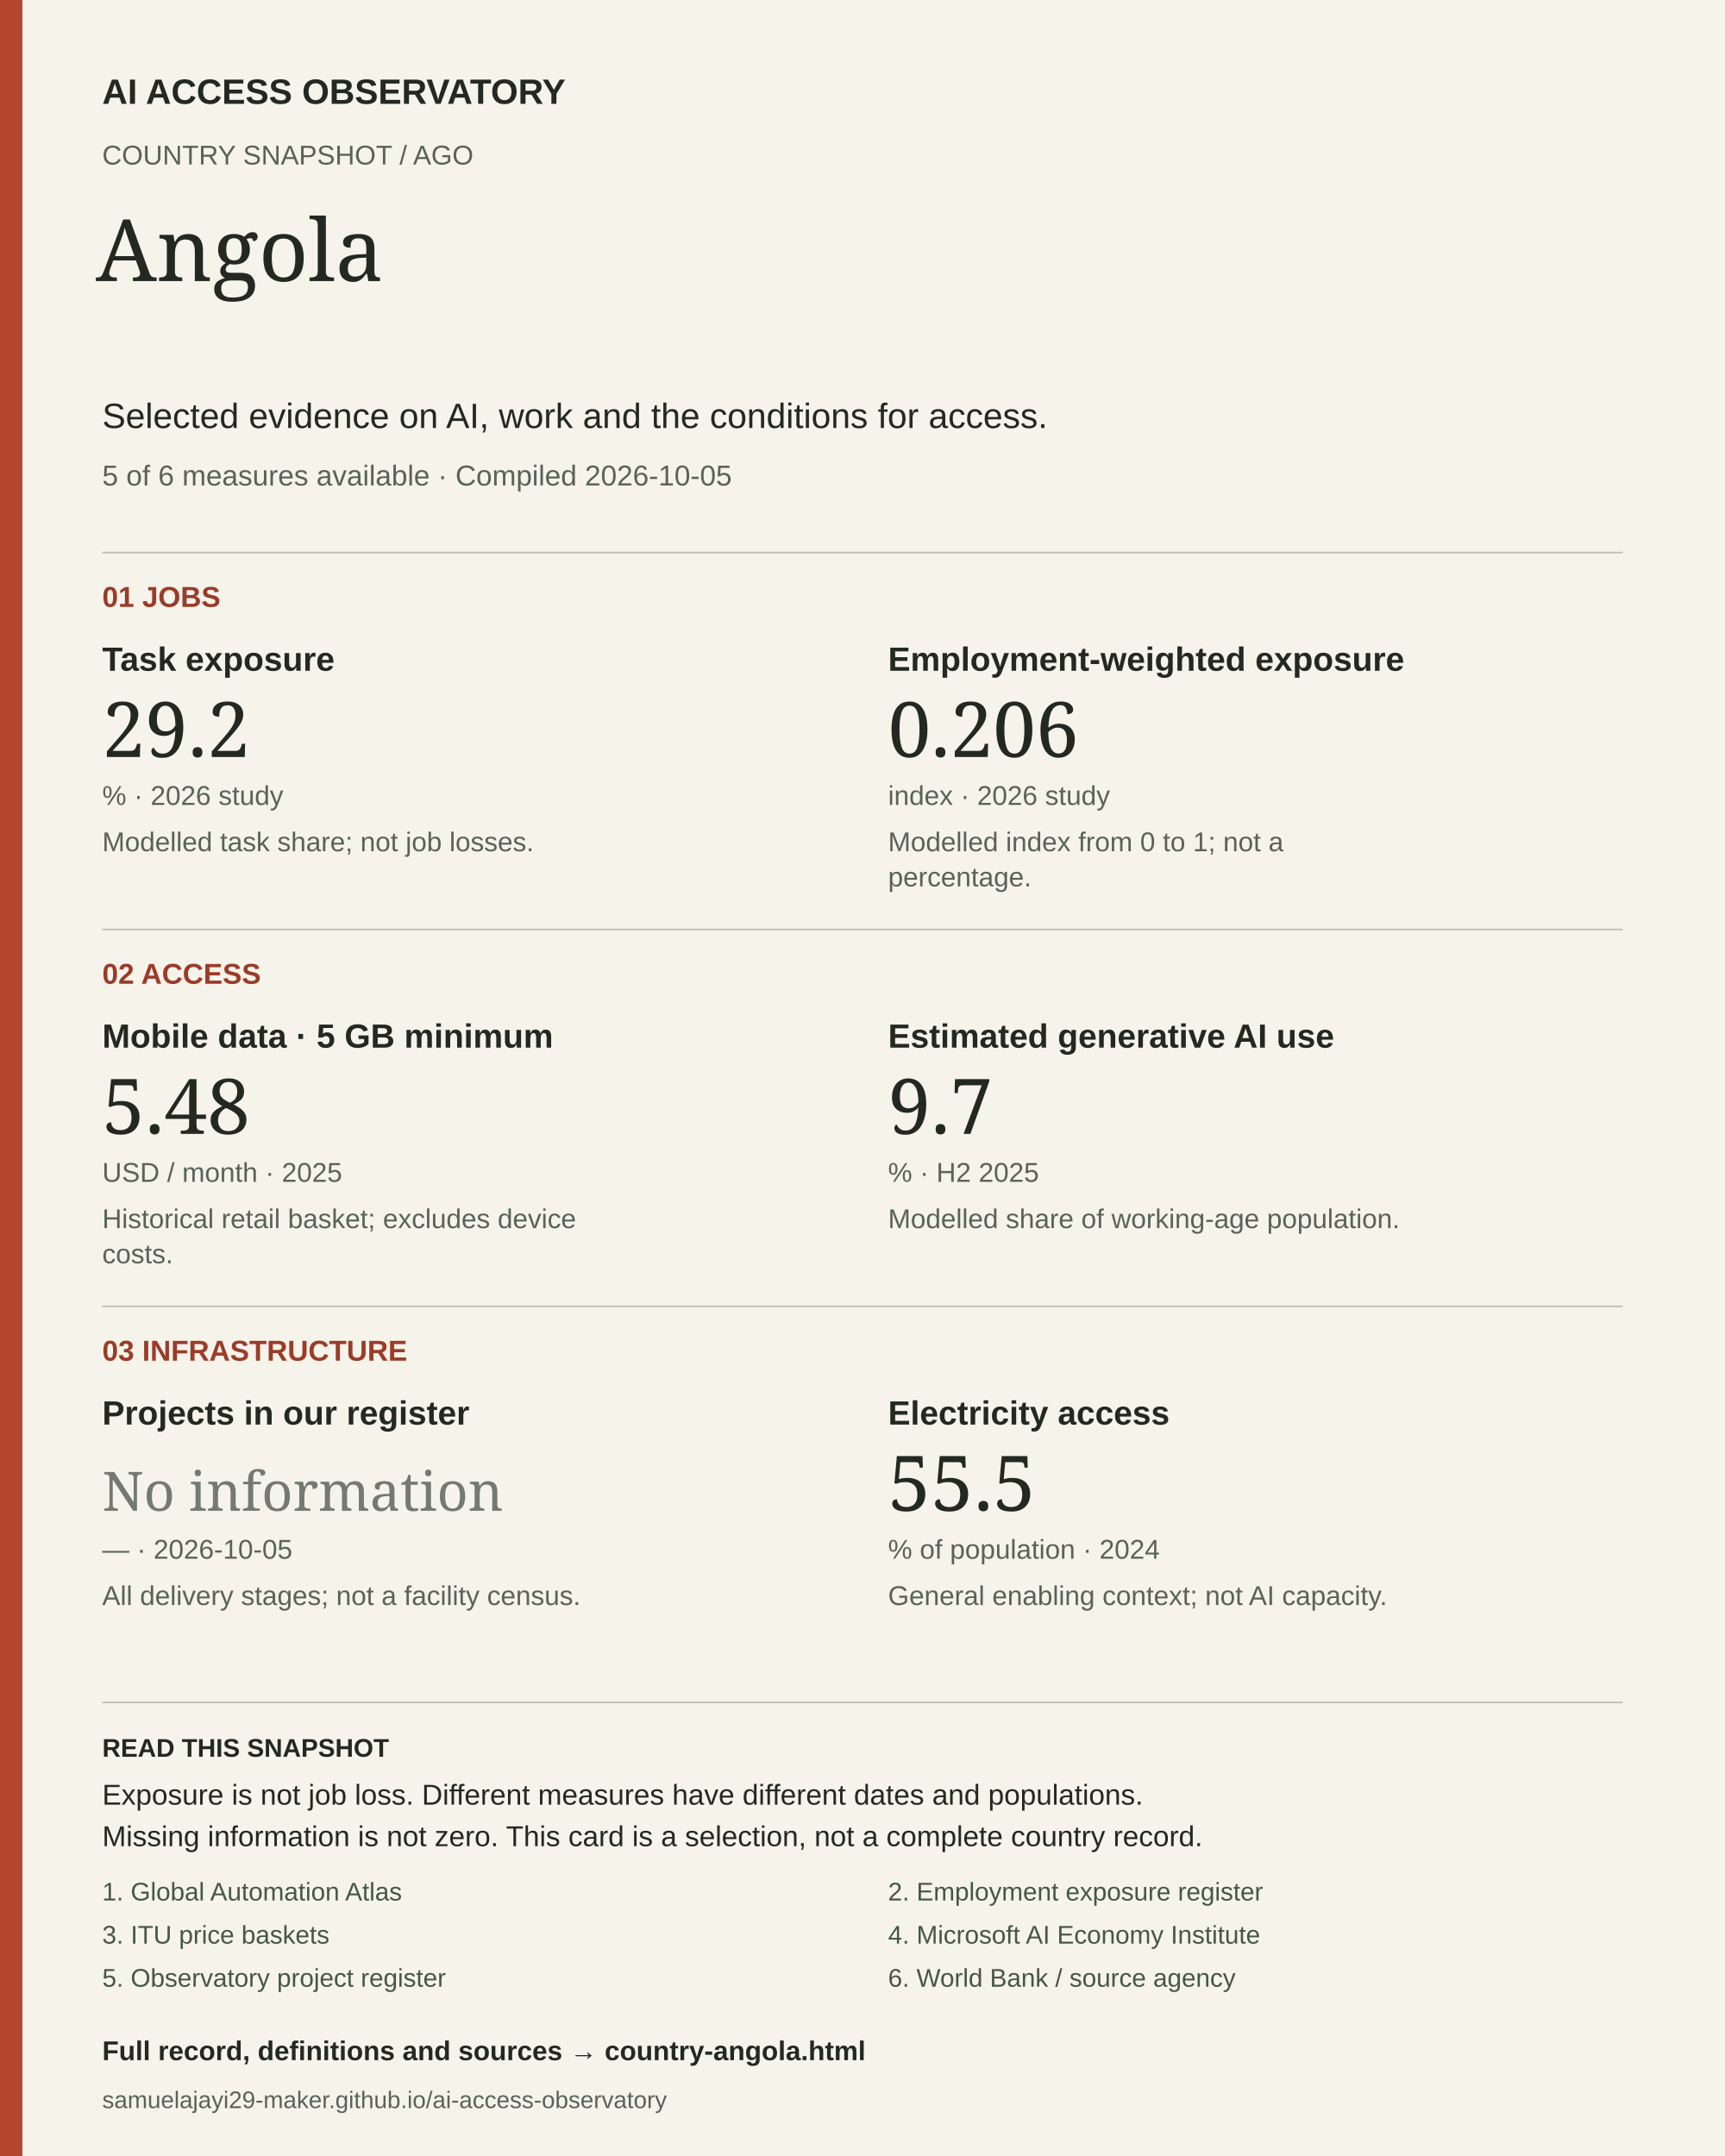
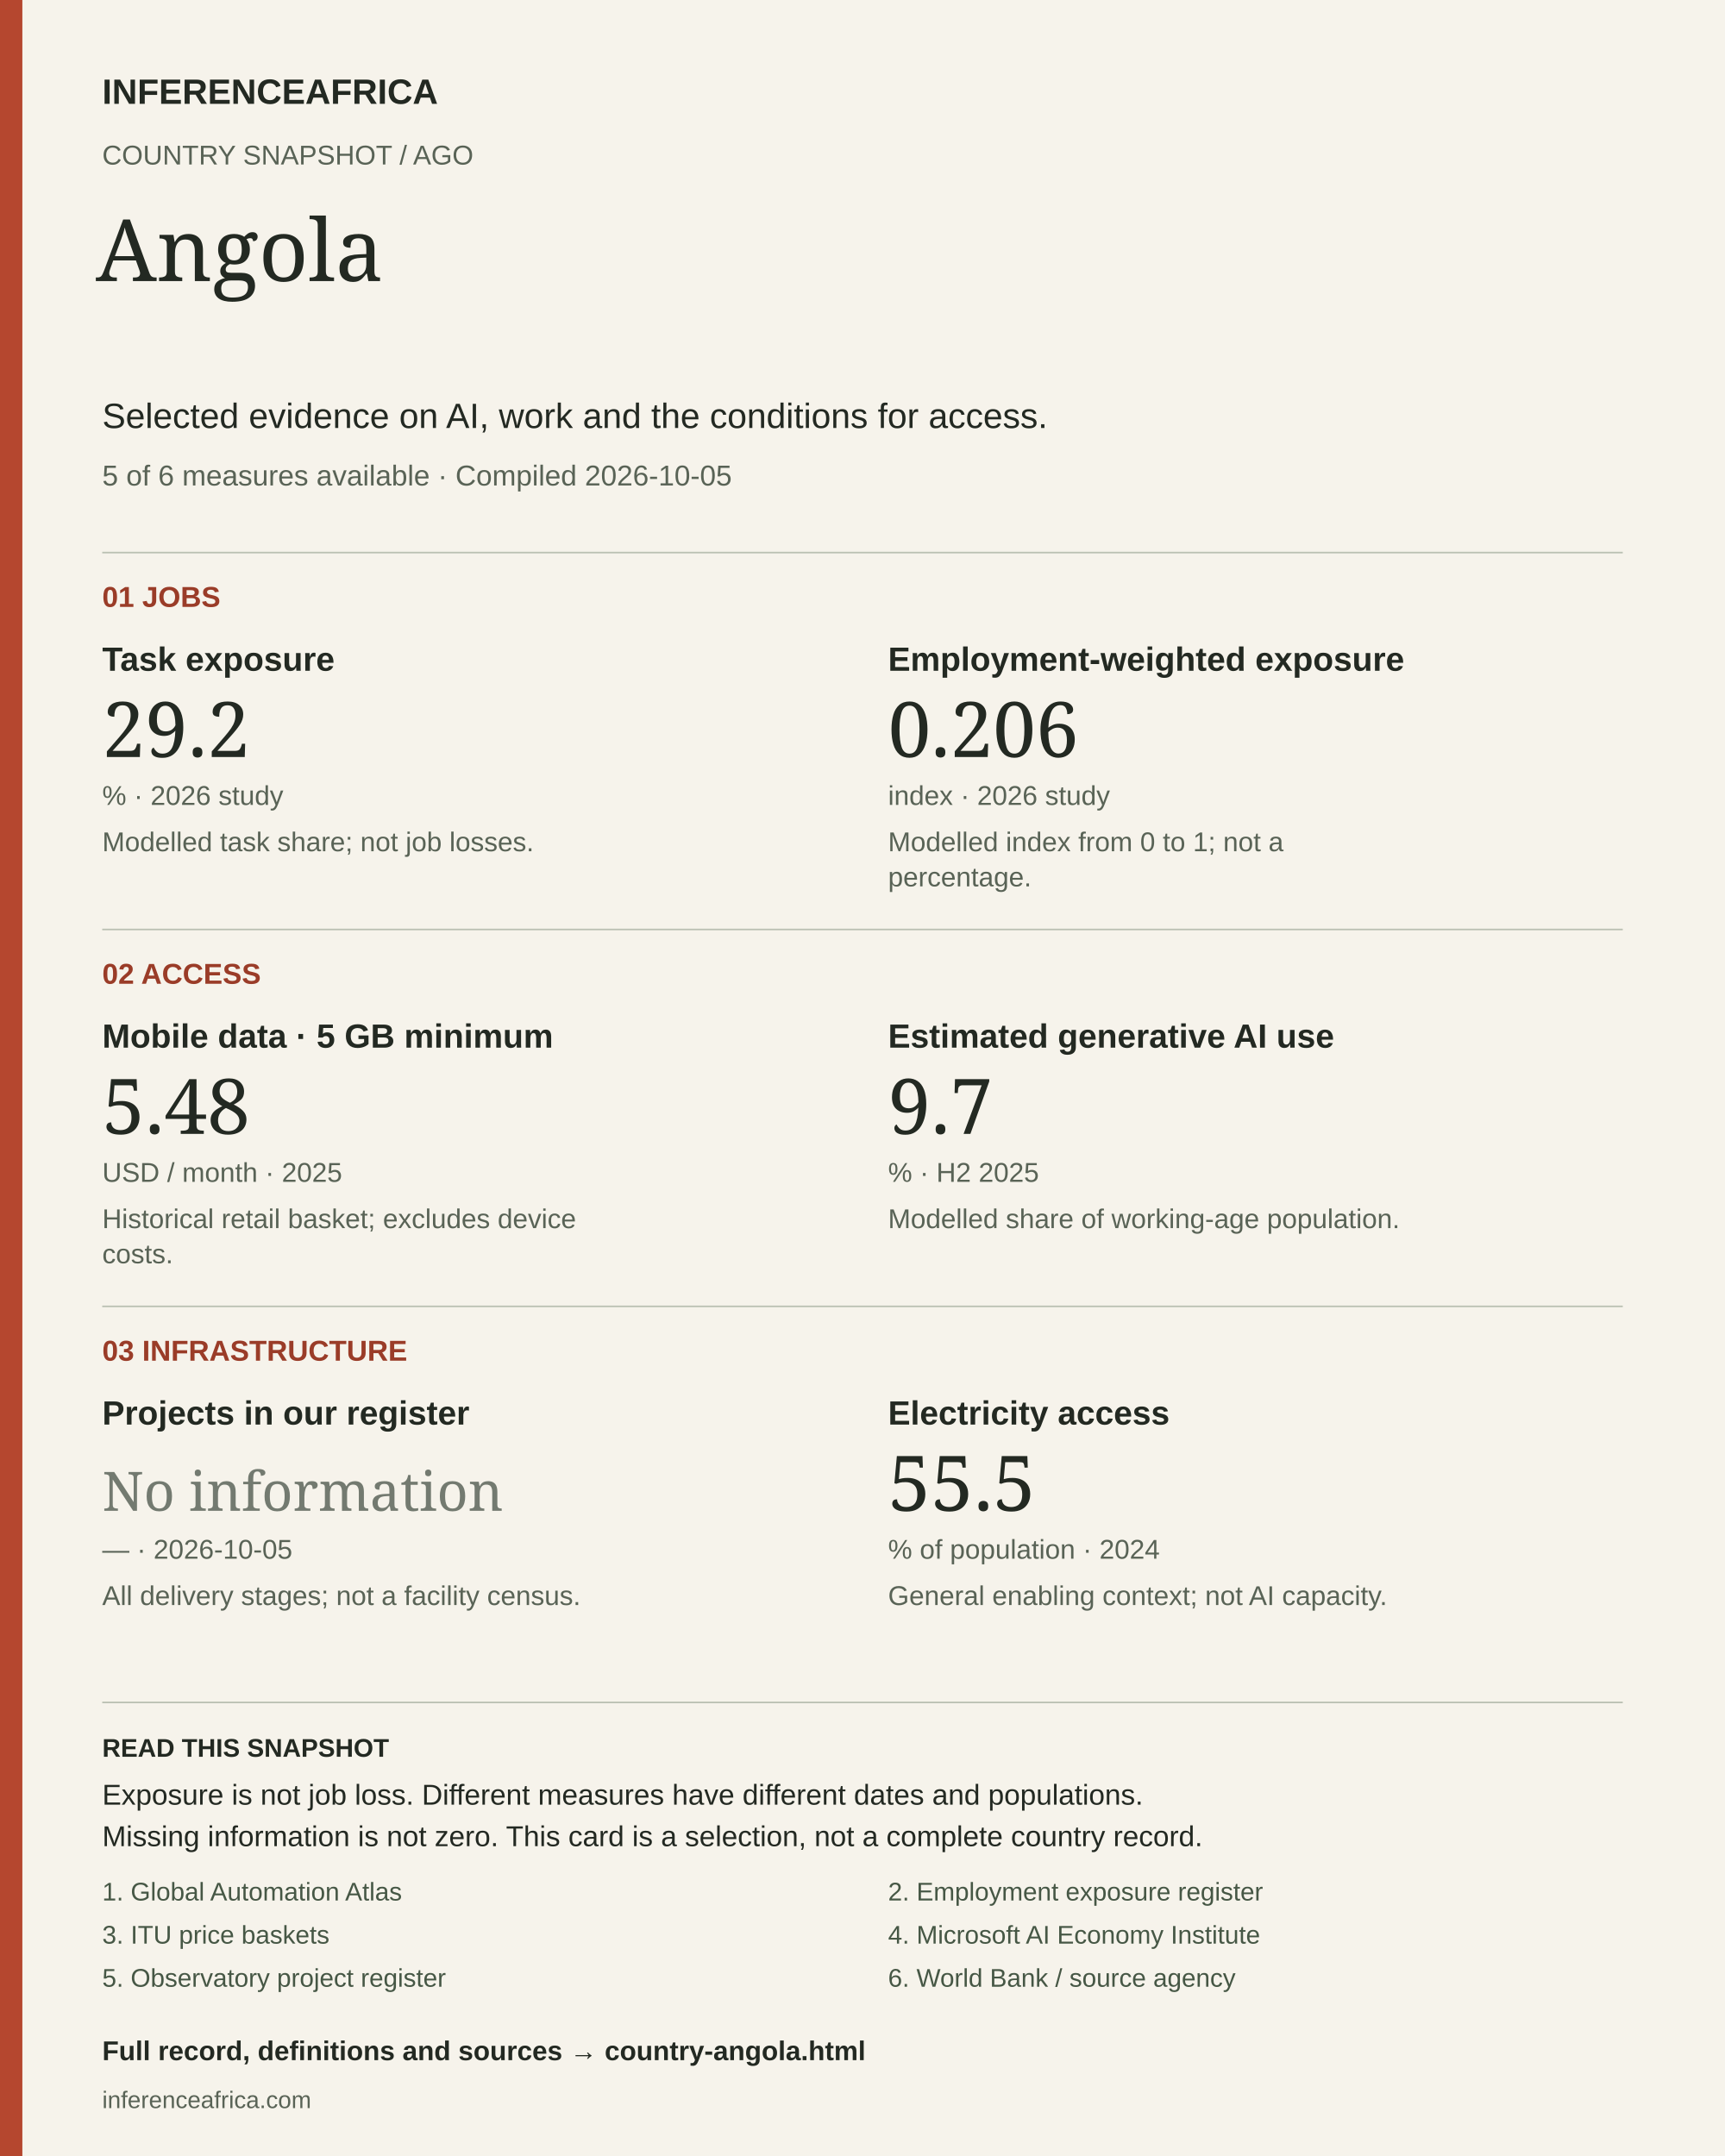
<svg xmlns="http://www.w3.org/2000/svg" width="1080" height="1350" viewBox="0 0 1080 1350" role="img" aria-labelledby="title desc">
  <rect width="1080" height="1350" fill="#f6f3eb" />
  <rect width="14" height="1350" fill="#b5472f" />
-   <text x="64" y="65" font-size="22" fill="#232922" font-weight="700" font-family="Arial, sans-serif">AI ACCESS OBSERVATORY</text>
+   <text x="64" y="65" font-size="22" fill="#232922" font-weight="700" font-family="Arial, sans-serif">INFERENCEAFRICA</text>
  <text x="64" y="103" font-size="17" fill="#596356" font-weight="400" font-family="Arial, sans-serif">COUNTRY SNAPSHOT  /  AGO</text>
  <text x="60" y="176" font-size="54" fill="#232922" font-weight="400" font-family="Georgia, serif">Angola</text>
  <text x="64" y="268" font-size="22" fill="#232922" font-weight="400" font-family="Arial, sans-serif">Selected evidence on AI, work and the conditions for access.</text>
  <text x="64" y="304" font-size="18" fill="#596356" font-weight="400" font-family="Arial, sans-serif">5 of 6 measures available  ·  Compiled 2026-10-05</text>
  <line x1="64" y1="346" x2="1016" y2="346" stroke="#bbc1b3" />
  <text x="64" y="380" font-size="18" fill="#9a3c28" font-weight="700" font-family="Arial, sans-serif">01  JOBS</text>
  <text x="64" y="420" font-size="21" fill="#232922" font-weight="700" font-family="Arial, sans-serif">Task exposure</text>
  <text x="64" y="474" font-size="48" fill="#232922" font-weight="400" font-family="Georgia, serif">29.2</text>
  <text x="64" y="504" font-size="17" fill="#596356" font-weight="400" font-family="Arial, sans-serif">%  ·  2026 study</text>
  <text x="64" y="533" font-size="17" fill="#596356" font-weight="400" font-family="Arial, sans-serif">Modelled task share; not job losses.</text>
  <text x="556" y="420" font-size="21" fill="#232922" font-weight="700" font-family="Arial, sans-serif">Employment-weighted exposure</text>
  <text x="556" y="474" font-size="48" fill="#232922" font-weight="400" font-family="Georgia, serif">0.206</text>
  <text x="556" y="504" font-size="17" fill="#596356" font-weight="400" font-family="Arial, sans-serif">index  ·  2026 study</text>
  <text x="556" y="533" font-size="17" fill="#596356" font-weight="400" font-family="Arial, sans-serif">Modelled index from 0 to 1; not a</text>
  <text x="556" y="555" font-size="17" fill="#596356" font-weight="400" font-family="Arial, sans-serif">percentage.</text>
  <line x1="64" y1="582" x2="1016" y2="582" stroke="#bbc1b3" />
  <text x="64" y="616" font-size="18" fill="#9a3c28" font-weight="700" font-family="Arial, sans-serif">02  ACCESS</text>
  <text x="64" y="656" font-size="21" fill="#232922" font-weight="700" font-family="Arial, sans-serif">Mobile data · 5 GB minimum</text>
  <text x="64" y="710" font-size="48" fill="#232922" font-weight="400" font-family="Georgia, serif">5.48</text>
  <text x="64" y="740" font-size="17" fill="#596356" font-weight="400" font-family="Arial, sans-serif">USD / month  ·  2025</text>
  <text x="64" y="769" font-size="17" fill="#596356" font-weight="400" font-family="Arial, sans-serif">Historical retail basket; excludes device</text>
  <text x="64" y="791" font-size="17" fill="#596356" font-weight="400" font-family="Arial, sans-serif">costs.</text>
  <text x="556" y="656" font-size="21" fill="#232922" font-weight="700" font-family="Arial, sans-serif">Estimated generative AI use</text>
  <text x="556" y="710" font-size="48" fill="#232922" font-weight="400" font-family="Georgia, serif">9.7</text>
  <text x="556" y="740" font-size="17" fill="#596356" font-weight="400" font-family="Arial, sans-serif">%  ·  H2 2025</text>
  <text x="556" y="769" font-size="17" fill="#596356" font-weight="400" font-family="Arial, sans-serif">Modelled share of working-age population.</text>
  <line x1="64" y1="818" x2="1016" y2="818" stroke="#bbc1b3" />
  <text x="64" y="852" font-size="18" fill="#9a3c28" font-weight="700" font-family="Arial, sans-serif">03  INFRASTRUCTURE</text>
  <text x="64" y="892" font-size="21" fill="#232922" font-weight="700" font-family="Arial, sans-serif">Projects in our register</text>
  <text x="64" y="946" font-size="34" fill="#737a70" font-weight="400" font-family="Georgia, serif">No information</text>
  <text x="64" y="976" font-size="17" fill="#596356" font-weight="400" font-family="Arial, sans-serif">—  ·  2026-10-05</text>
  <text x="64" y="1005" font-size="17" fill="#596356" font-weight="400" font-family="Arial, sans-serif">All delivery stages; not a facility census.</text>
  <text x="556" y="892" font-size="21" fill="#232922" font-weight="700" font-family="Arial, sans-serif">Electricity access</text>
  <text x="556" y="946" font-size="48" fill="#232922" font-weight="400" font-family="Georgia, serif">55.5</text>
  <text x="556" y="976" font-size="17" fill="#596356" font-weight="400" font-family="Arial, sans-serif">% of population  ·  2024</text>
  <text x="556" y="1005" font-size="17" fill="#596356" font-weight="400" font-family="Arial, sans-serif">General enabling context; not AI capacity.</text>
  <line x1="64" y1="1066" x2="1016" y2="1066" stroke="#bbc1b3" />
  <text x="64" y="1100" font-size="16" fill="#232922" font-weight="700" font-family="Arial, sans-serif">READ THIS SNAPSHOT</text>
  <text x="64" y="1130" font-size="18" fill="#232922" font-weight="400" font-family="Arial, sans-serif">Exposure is not job loss. Different measures have different dates and populations.</text>
  <text x="64" y="1156" font-size="18" fill="#232922" font-weight="400" font-family="Arial, sans-serif">Missing information is not zero. This card is a selection, not a complete country record.</text>
  <a href="https://arxiv.org/abs/2605.17086">
    <text x="64" y="1190" font-size="16" fill="#465745" font-weight="400" font-family="Arial, sans-serif">1. Global Automation Atlas</text>
  </a>
  <a href="https://arxiv.org/abs/2607.05404">
    <text x="556" y="1190" font-size="16" fill="#465745" font-weight="400" font-family="Arial, sans-serif">2. Employment exposure register</text>
  </a>
  <a href="https://www.itu.int/en/ITU-D/Statistics/Documents/ICT_Prices/ITU_ICTPriceBaskets_2008-2025.xlsx">
    <text x="64" y="1217" font-size="16" fill="#465745" font-weight="400" font-family="Arial, sans-serif">3. ITU price baskets</text>
  </a>
  <a href="https://www.microsoft.com/en-us/research/wp-content/uploads/2026/01/Microsoft-AI-Diffusion-Report-January-2026.pdf">
    <text x="556" y="1217" font-size="16" fill="#465745" font-weight="400" font-family="Arial, sans-serif">4. Microsoft AI Economy Institute</text>
  </a>
-   <a href="https://samuelajayi29-maker.github.io/ai-access-observatory/data/infra-projects.csv">
+   <a href="https://inferenceafrica.com/data/infra-projects.csv">
    <text x="64" y="1244" font-size="16" fill="#465745" font-weight="400" font-family="Arial, sans-serif">5. Observatory project register</text>
  </a>
  <a href="https://api.worldbank.org/v2/country/AGO/indicator/EG.ELC.ACCS.ZS?format=json&amp;mrnev=1&amp;per_page=100">
    <text x="556" y="1244" font-size="16" fill="#465745" font-weight="400" font-family="Arial, sans-serif">6. World Bank / source agency</text>
  </a>
-   <a href="https://samuelajayi29-maker.github.io/ai-access-observatory/country-angola.html">
+   <a href="https://inferenceafrica.com/country-angola.html">
    <text x="64" y="1290" font-size="17" fill="#232922" font-weight="700" font-family="Arial, sans-serif">Full record, definitions and sources → country-angola.html</text>
  </a>
-   <text x="64" y="1320" font-size="15" fill="#596356" font-weight="400" font-family="Arial, sans-serif">samuelajayi29-maker.github.io/ai-access-observatory</text>
+   <text x="64" y="1320" font-size="15" fill="#596356" font-weight="400" font-family="Arial, sans-serif">inferenceafrica.com</text>
</svg>
